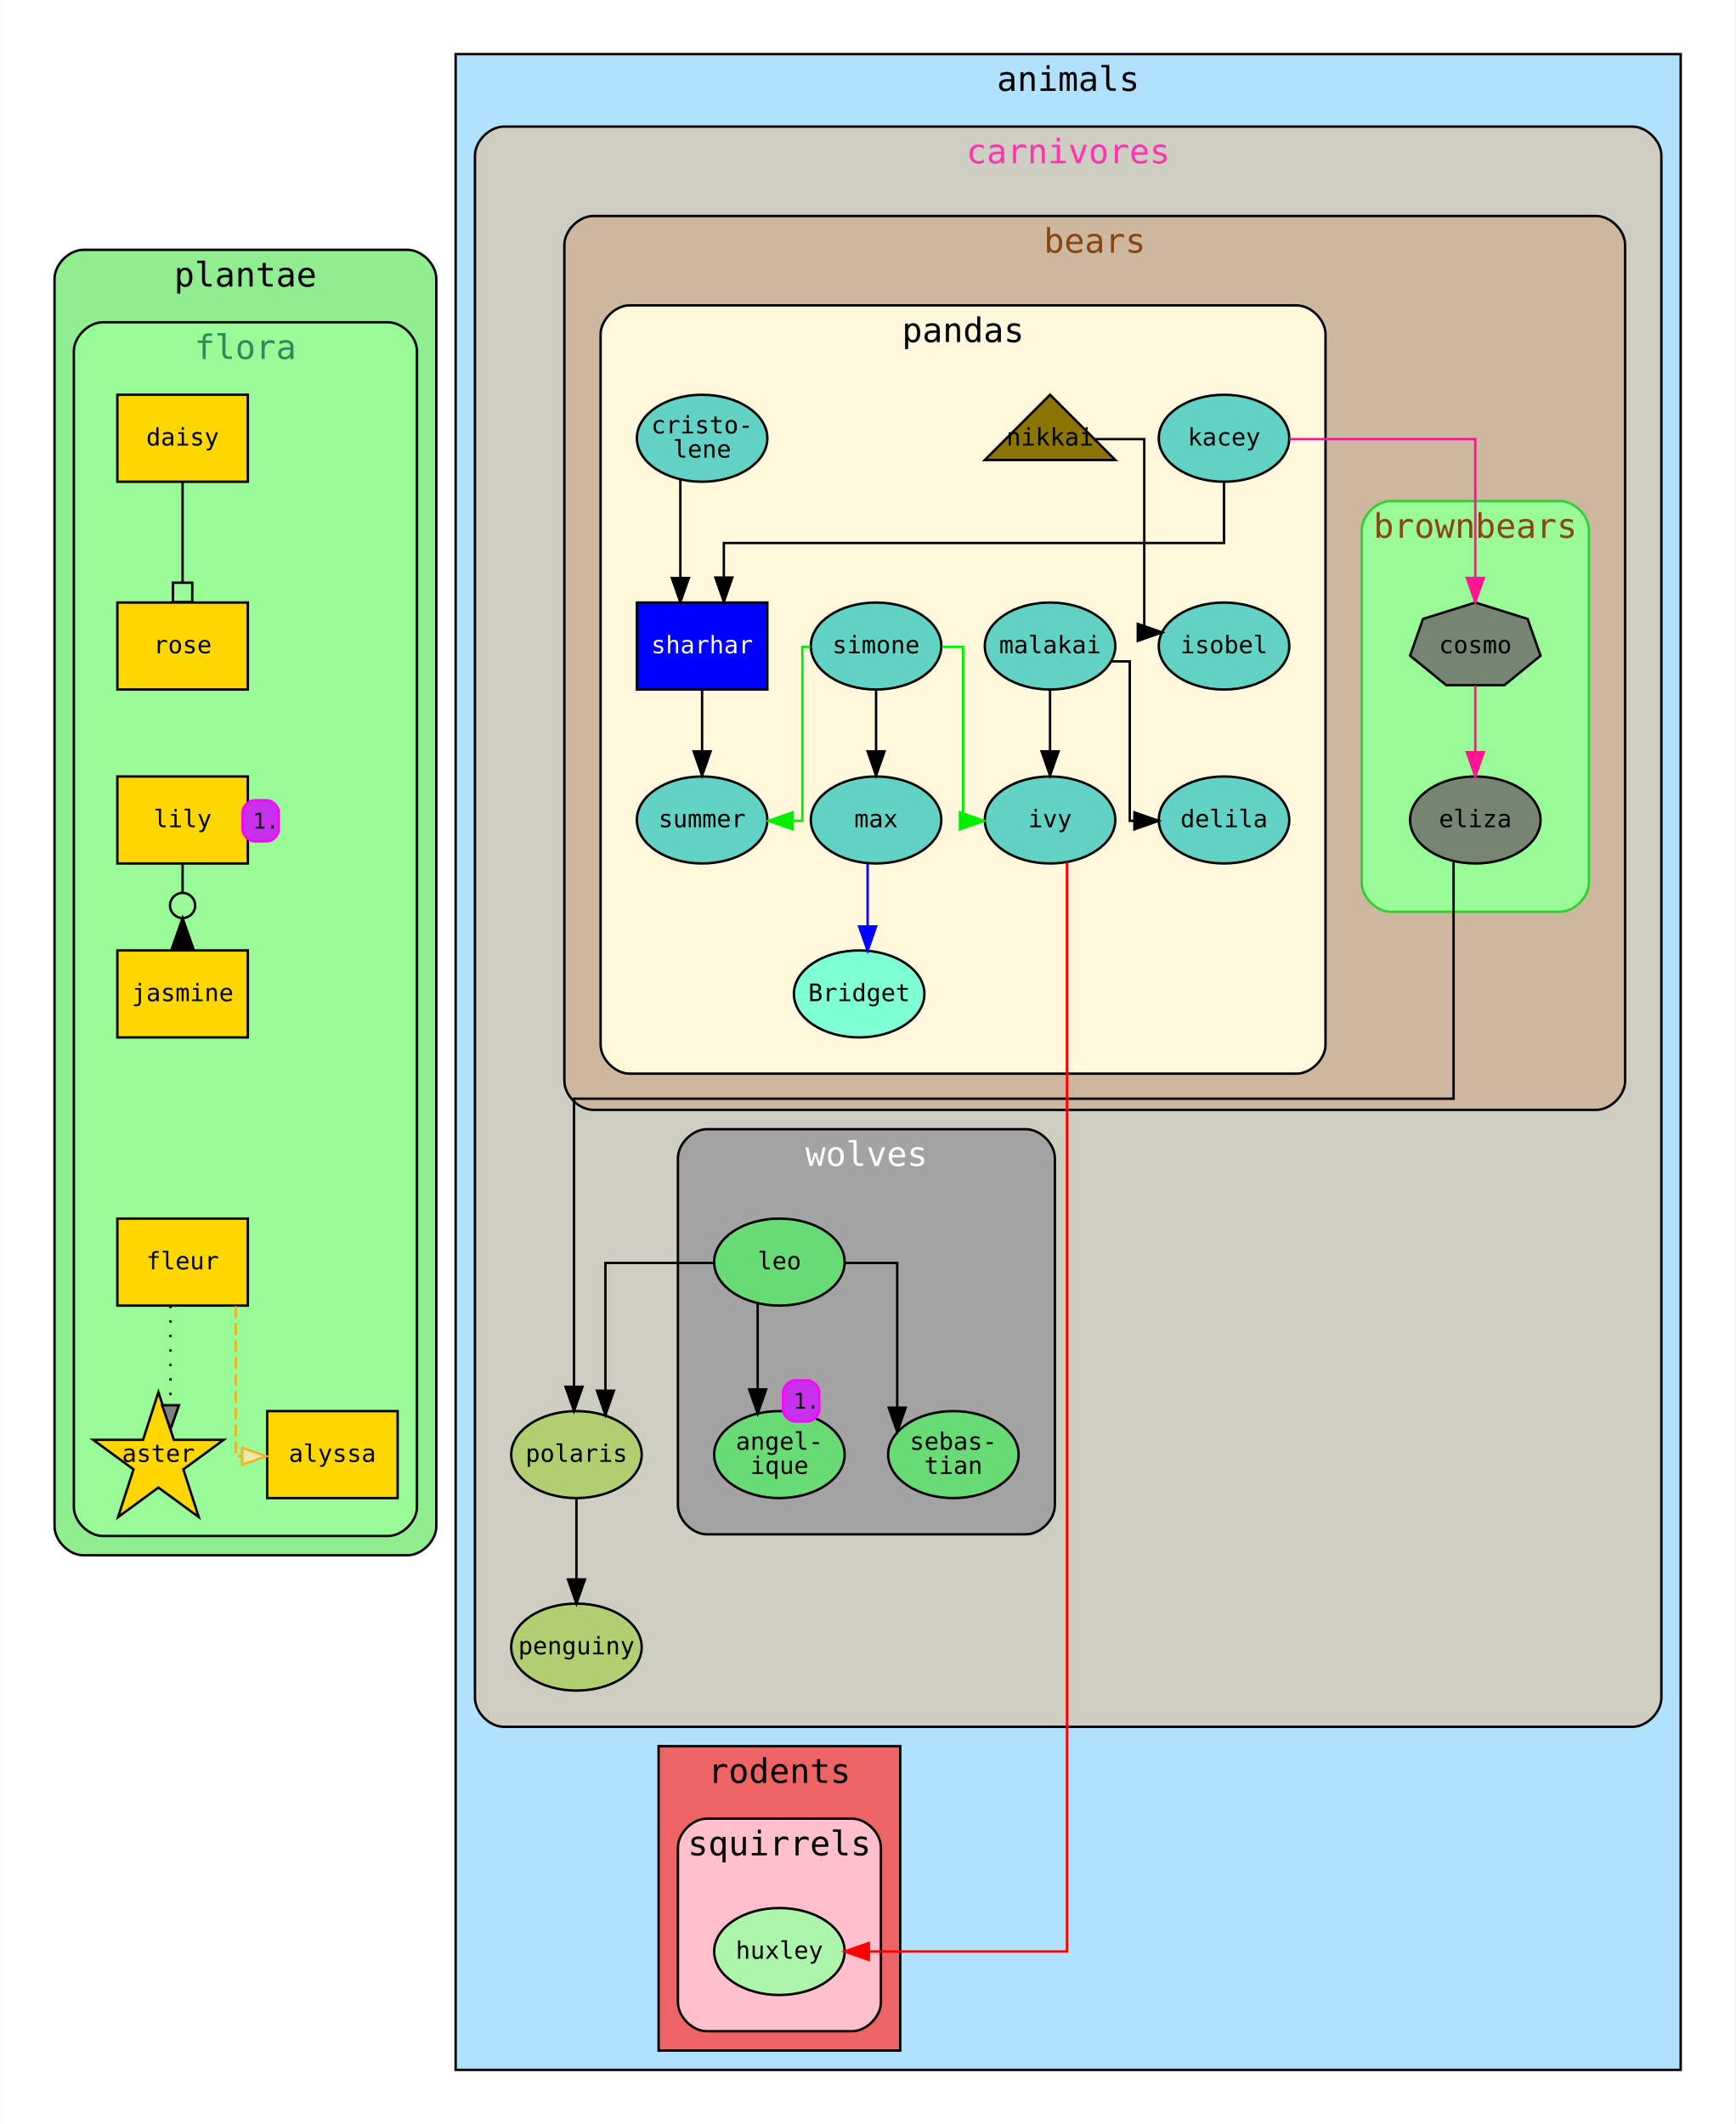
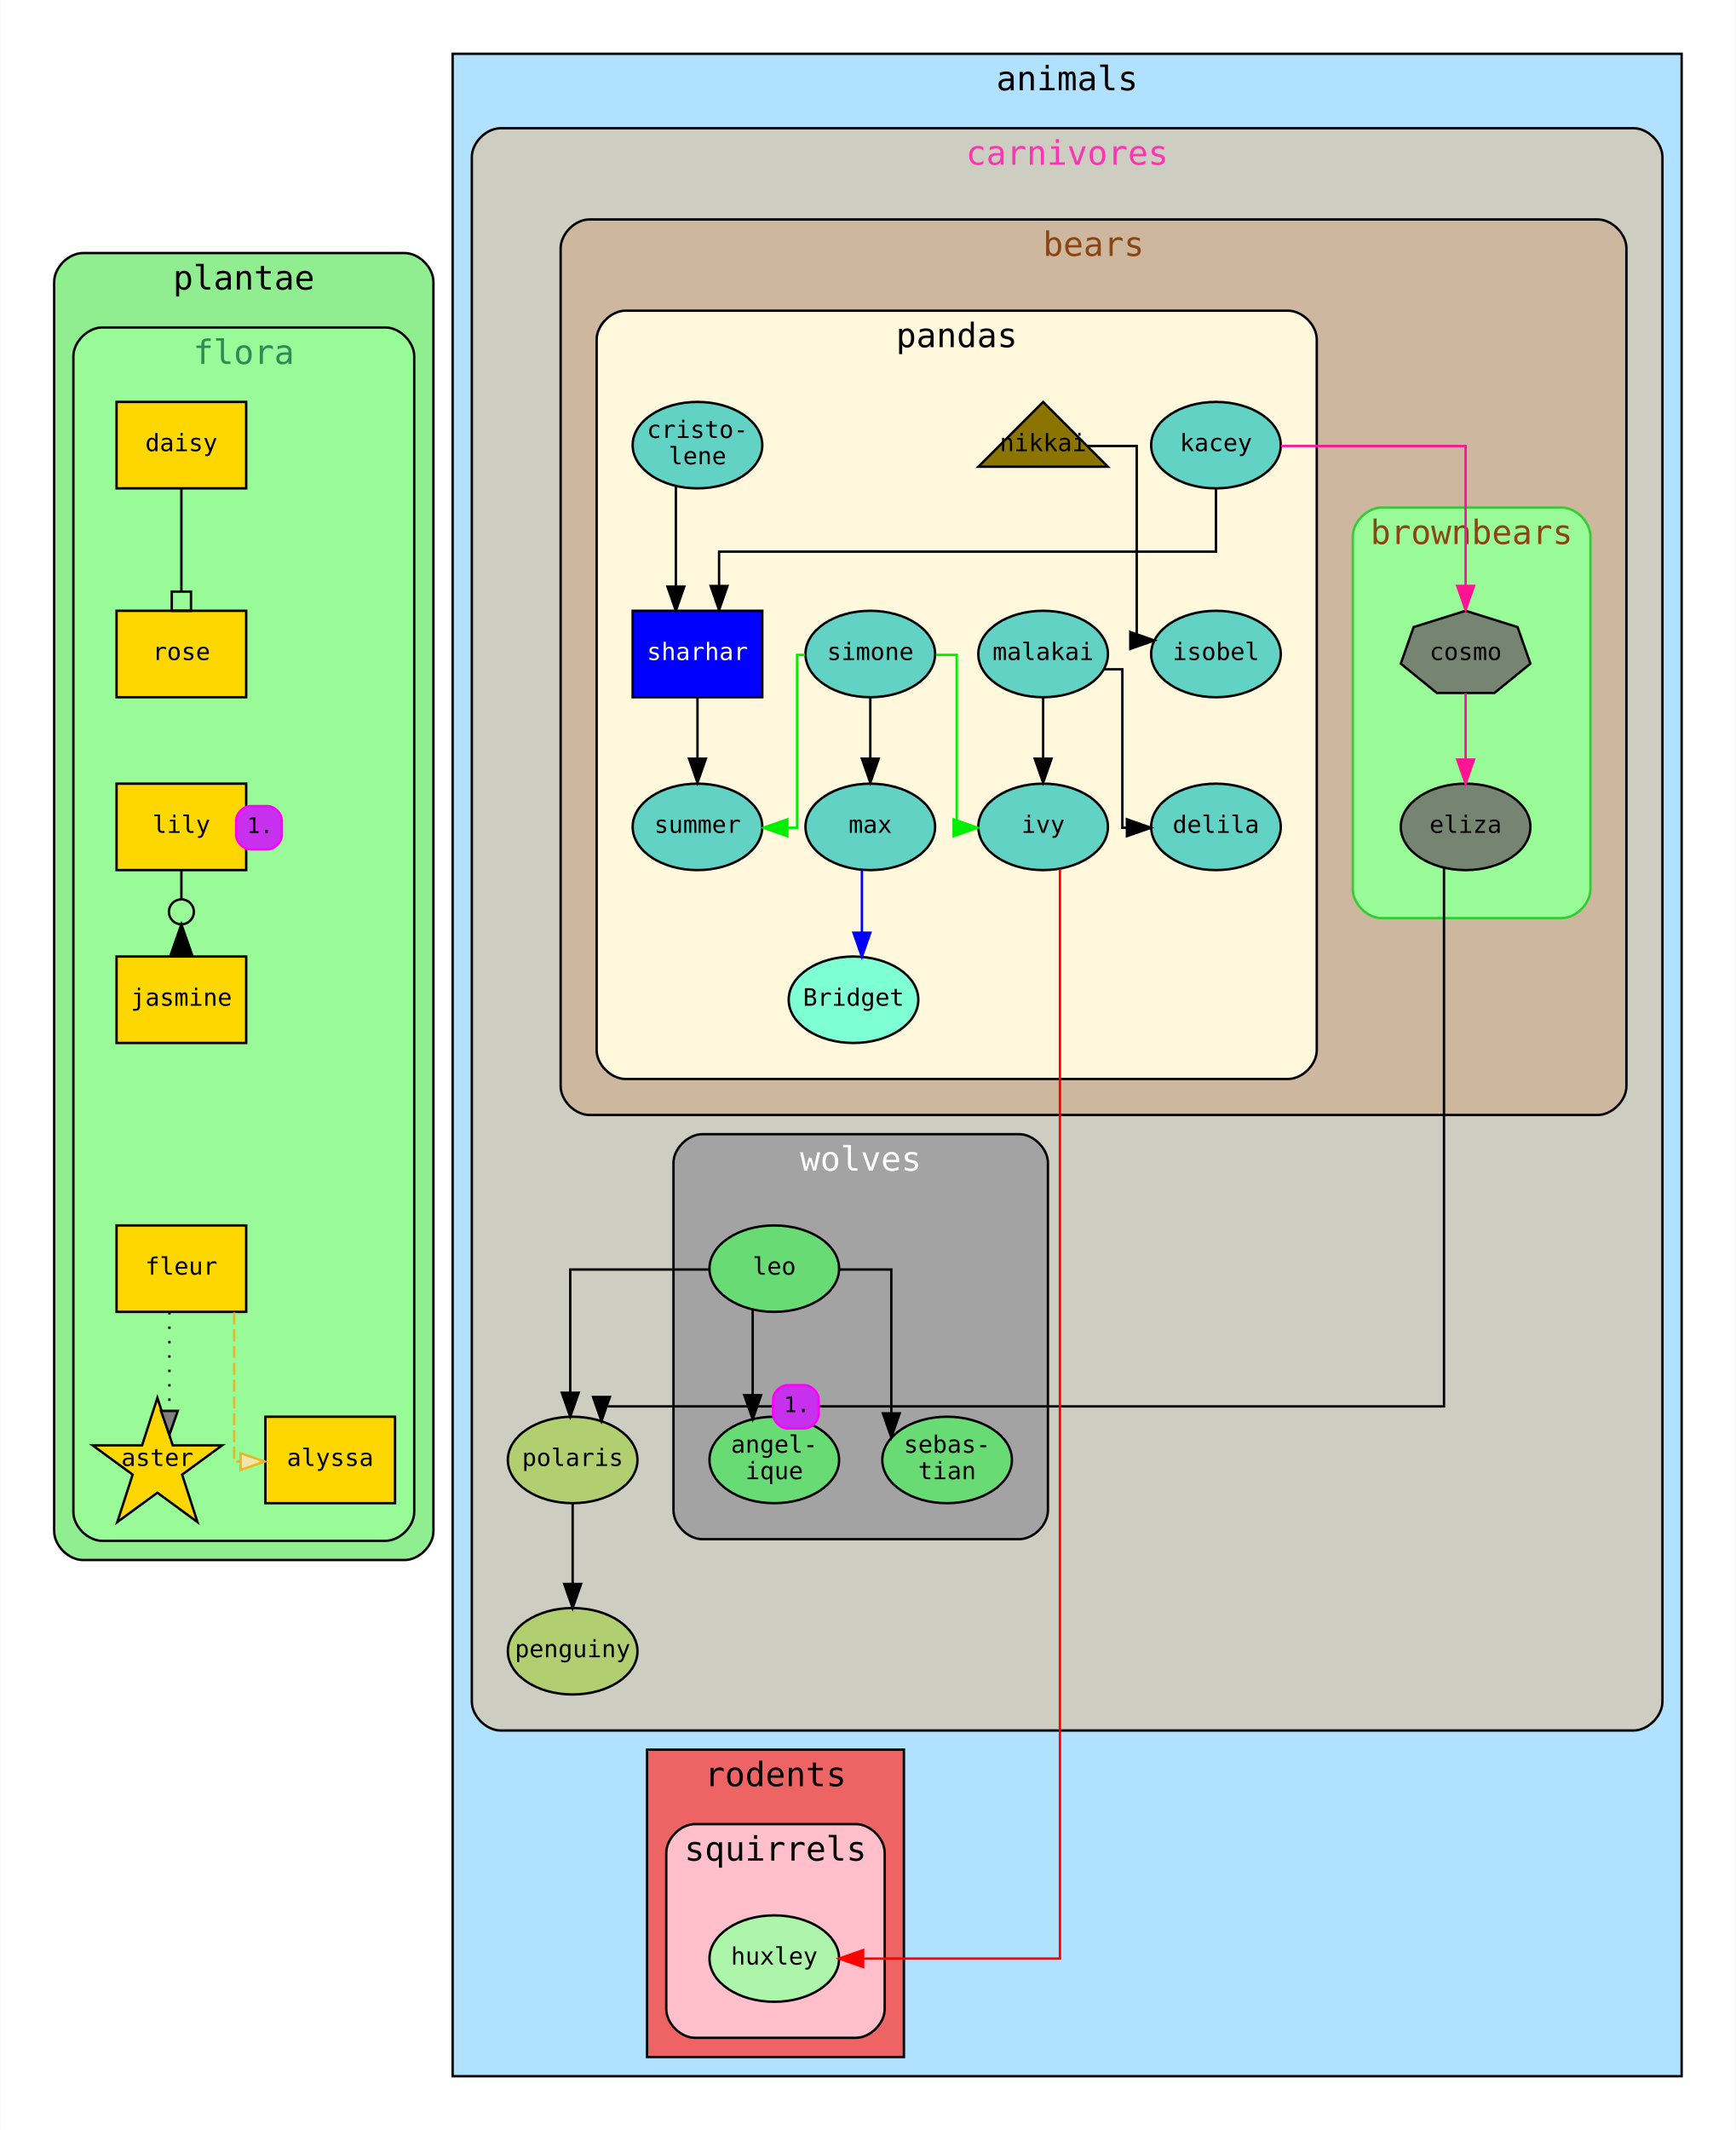
- <svg xmlns="http://www.w3.org/2000/svg" xmlns:xlink="http://www.w3.org/1999/xlink" width="718pt" height="879pt" viewBox="0.00 0.00 717.80 879.16">
-   <g id="graph0" class="graph" transform="scale(1 1) rotate(0) translate(14.4 864.76)">
-     <polygon fill="white" stroke="transparent" points="-14.4,14.4 -14.4,-864.76 703.4,-864.76 703.4,14.4 -14.4,14.4" />
+ <svg xmlns="http://www.w3.org/2000/svg" xmlns:xlink="http://www.w3.org/1999/xlink" width="723pt" height="887pt" viewBox="0.00 0.00 722.80 887.16">
+   <g id="graph0" class="graph" transform="scale(1 1) rotate(0) translate(14.4 872.76)">
+     <polygon fill="white" stroke="transparent" points="-14.4,14.4 -14.4,-872.76 708.4,-872.76 708.4,14.4 -14.4,14.4" />
    <g id="clust1" class="cluster">
-       <polygon fill="#b0e2ff" stroke="black" points="174,-8 174,-842.36 681,-842.36 681,-8 174,-8" />
-       <text text-anchor="middle" x="427.5" y="-827.16" font-family="Monospace" font-size="14.00">animals</text>
+       <polygon fill="#b0e2ff" stroke="black" points="174,-8 174,-850.36 686,-850.36 686,-8 174,-8" />
+       <text text-anchor="middle" x="430" y="-835.16" font-family="Monospace" font-size="14.00">animals</text>
    </g>
    <g id="clust2" class="cluster">
-       <path fill="#cdcdc1" stroke="black" d="M194,-150C194,-150 661,-150 661,-150 667,-150 673,-156 673,-162 673,-162 673,-800.36 673,-800.36 673,-806.36 667,-812.36 661,-812.36 661,-812.36 194,-812.36 194,-812.36 188,-812.36 182,-806.36 182,-800.36 182,-800.36 182,-162 182,-162 182,-156 188,-150 194,-150" />
-       <text text-anchor="middle" x="427.5" y="-797.16" font-family="Monospace" font-size="14.00" fill="#ff34b3">carnivores</text>
+       <path fill="#cdcdc1" stroke="black" d="M194,-152C194,-152 666,-152 666,-152 672,-152 678,-158 678,-164 678,-164 678,-807.36 678,-807.36 678,-813.36 672,-819.36 666,-819.36 666,-819.36 194,-819.36 194,-819.36 188,-819.36 182,-813.36 182,-807.36 182,-807.36 182,-164 182,-164 182,-158 188,-152 194,-152" />
+       <text text-anchor="middle" x="430" y="-804.16" font-family="Monospace" font-size="14.00" fill="#ff34b3">carnivores</text>
    </g>
    <g id="clust3" class="cluster">
-       <path fill="#cdb79e" stroke="black" d="M231,-405.36C231,-405.36 646,-405.36 646,-405.36 652,-405.36 658,-411.36 658,-417.36 658,-417.36 658,-763.36 658,-763.36 658,-769.36 652,-775.36 646,-775.36 646,-775.36 231,-775.36 231,-775.36 225,-775.36 219,-769.36 219,-763.36 219,-763.36 219,-417.36 219,-417.36 219,-411.36 225,-405.36 231,-405.36" />
-       <text text-anchor="middle" x="438.5" y="-760.16" font-family="Monospace" font-size="14.00" fill="#8b4513">bears</text>
+       <path fill="#cdb79e" stroke="black" d="M231,-408.36C231,-408.36 651,-408.36 651,-408.36 657,-408.36 663,-414.36 663,-420.36 663,-420.36 663,-769.36 663,-769.36 663,-775.36 657,-781.36 651,-781.36 651,-781.36 231,-781.36 231,-781.36 225,-781.36 219,-775.36 219,-769.36 219,-769.36 219,-420.36 219,-420.36 219,-414.36 225,-408.36 231,-408.36" />
+       <text text-anchor="middle" x="441" y="-766.16" font-family="Monospace" font-size="14.00" fill="#8b4513">bears</text>
    </g>
    <g id="clust4" class="cluster">
-       <path fill="#fff8dc" stroke="black" d="M246,-420.36C246,-420.36 522,-420.36 522,-420.36 528,-420.36 534,-426.36 534,-432.36 534,-432.36 534,-726.36 534,-726.36 534,-732.36 528,-738.36 522,-738.36 522,-738.36 246,-738.36 246,-738.36 240,-738.36 234,-732.36 234,-726.36 234,-726.36 234,-432.36 234,-432.36 234,-426.36 240,-420.36 246,-420.36" />
-       <text text-anchor="middle" x="384" y="-723.16" font-family="Monospace" font-size="14.00">pandas</text>
+       <path fill="#fff8dc" stroke="black" d="M246,-423.36C246,-423.36 522,-423.36 522,-423.36 528,-423.36 534,-429.36 534,-435.36 534,-435.36 534,-731.36 534,-731.36 534,-737.36 528,-743.36 522,-743.36 522,-743.36 246,-743.36 246,-743.36 240,-743.36 234,-737.36 234,-731.36 234,-731.36 234,-435.36 234,-435.36 234,-429.36 240,-423.36 246,-423.36" />
+       <text text-anchor="middle" x="384" y="-728.16" font-family="Monospace" font-size="14.00">pandas</text>
    </g>
    <g id="clust5" class="cluster">
-       <path fill="palegreen" stroke="limegreen" d="M561,-487.36C561,-487.36 631,-487.36 631,-487.36 637,-487.36 643,-493.36 643,-499.36 643,-499.36 643,-645.36 643,-645.36 643,-651.36 637,-657.36 631,-657.36 631,-657.36 561,-657.36 561,-657.36 555,-657.36 549,-651.36 549,-645.36 549,-645.36 549,-499.36 549,-499.36 549,-493.36 555,-487.36 561,-487.36" />
-       <text text-anchor="middle" x="596" y="-642.16" font-family="Monospace" font-size="14.00" fill="#8b4513">brownbears</text>
+       <path fill="palegreen" stroke="limegreen" d="M561,-490.36C561,-490.36 636,-490.36 636,-490.36 642,-490.36 648,-496.36 648,-502.36 648,-502.36 648,-649.36 648,-649.36 648,-655.36 642,-661.36 636,-661.36 636,-661.36 561,-661.36 561,-661.36 555,-661.36 549,-655.36 549,-649.36 549,-649.36 549,-502.36 549,-502.36 549,-496.36 555,-490.36 561,-490.36" />
+       <text text-anchor="middle" x="598.5" y="-646.16" font-family="Monospace" font-size="14.00" fill="#8b4513">brownbears</text>
    </g>
    <g id="clust6" class="cluster">
-       <path fill="#a3a3a3" stroke="black" d="M278,-229.68C278,-229.68 410,-229.68 410,-229.68 416,-229.68 422,-235.68 422,-241.68 422,-241.68 422,-385.36 422,-385.36 422,-391.36 416,-397.36 410,-397.36 410,-397.36 278,-397.36 278,-397.36 272,-397.36 266,-391.36 266,-385.36 266,-385.36 266,-241.68 266,-241.68 266,-235.68 272,-229.68 278,-229.68" />
-       <text text-anchor="middle" x="344" y="-382.16" font-family="Monospace" font-size="14.00" fill="white">wolves</text>
+       <path fill="#a3a3a3" stroke="black" d="M278,-231.68C278,-231.68 410,-231.68 410,-231.68 416,-231.68 422,-237.68 422,-243.68 422,-243.68 422,-388.36 422,-388.36 422,-394.36 416,-400.36 410,-400.36 410,-400.36 278,-400.36 278,-400.36 272,-400.36 266,-394.36 266,-388.36 266,-388.36 266,-243.68 266,-243.68 266,-237.68 272,-231.68 278,-231.68" />
+       <text text-anchor="middle" x="344" y="-385.16" font-family="Monospace" font-size="14.00" fill="white">wolves</text>
    </g>
    <g id="clust7" class="cluster">
-       <polygon fill="#ee6363" stroke="black" points="258,-16 258,-142 358,-142 358,-16 258,-16" />
-       <text text-anchor="middle" x="308" y="-126.8" font-family="Monospace" font-size="14.00">rodents</text>
+       <polygon fill="#ee6363" stroke="black" points="255,-16 255,-144 362,-144 362,-16 255,-16" />
+       <text text-anchor="middle" x="308.5" y="-128.8" font-family="Monospace" font-size="14.00">rodents</text>
    </g>
    <g id="clust8" class="cluster">
-       <path fill="pink" stroke="black" d="M278,-24C278,-24 338,-24 338,-24 344,-24 350,-30 350,-36 350,-36 350,-100 350,-100 350,-106 344,-112 338,-112 338,-112 278,-112 278,-112 272,-112 266,-106 266,-100 266,-100 266,-36 266,-36 266,-30 272,-24 278,-24" />
-       <text text-anchor="middle" x="308" y="-96.8" font-family="Monospace" font-size="14.00">squirrels</text>
+       <path fill="pink" stroke="black" d="M275,-24C275,-24 342,-24 342,-24 348,-24 354,-30 354,-36 354,-36 354,-101 354,-101 354,-107 348,-113 342,-113 342,-113 275,-113 275,-113 269,-113 263,-107 263,-101 263,-101 263,-36 263,-36 263,-30 269,-24 275,-24" />
+       <text text-anchor="middle" x="308.5" y="-97.8" font-family="Monospace" font-size="14.00">squirrels</text>
    </g>
    <g id="clust9" class="cluster">
-       <path fill="#90ee90" stroke="black" d="M20,-221C20,-221 154,-221 154,-221 160,-221 166,-227 166,-233 166,-233 166,-749.36 166,-749.36 166,-755.36 160,-761.36 154,-761.36 154,-761.36 20,-761.36 20,-761.36 14,-761.36 8,-755.36 8,-749.36 8,-749.36 8,-233 8,-233 8,-227 14,-221 20,-221" />
-       <text text-anchor="middle" x="87" y="-746.16" font-family="Monospace" font-size="14.00">plantae</text>
+       <path fill="#90ee90" stroke="black" d="M20,-223C20,-223 154,-223 154,-223 160,-223 166,-229 166,-235 166,-235 166,-755.36 166,-755.36 166,-761.36 160,-767.36 154,-767.36 154,-767.36 20,-767.36 20,-767.36 14,-767.36 8,-761.36 8,-755.36 8,-755.36 8,-235 8,-235 8,-229 14,-223 20,-223" />
+       <text text-anchor="middle" x="87" y="-752.16" font-family="Monospace" font-size="14.00">plantae</text>
    </g>
    <g id="clust10" class="cluster">
-       <path fill="palegreen" stroke="black" d="M28,-229C28,-229 146,-229 146,-229 152,-229 158,-235 158,-241 158,-241 158,-719.36 158,-719.36 158,-725.36 152,-731.36 146,-731.36 146,-731.36 28,-731.36 28,-731.36 22,-731.36 16,-725.36 16,-719.36 16,-719.36 16,-241 16,-241 16,-235 22,-229 28,-229" />
-       <text text-anchor="middle" x="87" y="-716.16" font-family="Monospace" font-size="14.00" fill="seagreen">flora</text>
+       <path fill="palegreen" stroke="black" d="M28,-231C28,-231 146,-231 146,-231 152,-231 158,-237 158,-243 158,-243 158,-724.36 158,-724.36 158,-730.36 152,-736.36 146,-736.36 146,-736.36 28,-736.36 28,-736.36 22,-736.36 16,-730.36 16,-724.36 16,-724.36 16,-243 16,-243 16,-237 22,-231 28,-231" />
+       <text text-anchor="middle" x="87" y="-721.16" font-family="Monospace" font-size="14.00" fill="seagreen">flora</text>
    </g>
    <g id="node1" class="node">
      <g id="a_node1">
        <a xlink:title=": " target="_blank">
-           <ellipse fill="#61d2c4" stroke="black" cx="492" cy="-525.36" rx="27" ry="18" />
-           <text text-anchor="middle" x="492" y="-522.36" font-family="Monospace" font-size="10.00">delila</text>
+           <ellipse fill="#61d2c4" stroke="black" cx="492" cy="-528.36" rx="27" ry="18" />
+           <text text-anchor="middle" x="492" y="-525.86" font-family="Monospace" font-size="10.00">delila</text>
        </a>
      </g>
    </g>
    <g id="node2" class="node">
      <g id="a_node2">
        <a xlink:title=": " target="_blank">
-           <polygon fill="gold" stroke="black" points="78,-268.78 57.37,-268.78 51,-288.54 44.63,-268.78 24,-268.78 40.69,-256.57 34.31,-236.82 51,-249.03 67.69,-236.82 61.31,-256.57 78,-268.78" />
-           <text text-anchor="middle" x="51" y="-259.68" font-family="Monospace" font-size="10.00">aster</text>
+           <polygon fill="gold" stroke="black" points="78,-270.78 57.37,-270.78 51,-290.54 44.63,-270.78 24,-270.78 40.69,-258.57 34.31,-238.82 51,-251.03 67.69,-238.82 61.31,-258.57 78,-270.78" />
+           <text text-anchor="middle" x="51" y="-262.18" font-family="Monospace" font-size="10.00">aster</text>
        </a>
      </g>
    </g>
    <g id="node3" class="node">
      <g id="a_node3">
        <a xlink:title=": " target="_blank">
-           <ellipse fill="#b1ce71" stroke="black" cx="224" cy="-183" rx="27" ry="18" />
-           <text text-anchor="middle" x="224" y="-180" font-family="Monospace" font-size="10.00">penguiny</text>
+           <ellipse fill="#b1ce71" stroke="black" cx="224" cy="-185" rx="27" ry="18" />
+           <text text-anchor="middle" x="224" y="-182.5" font-family="Monospace" font-size="10.00">penguiny</text>
        </a>
      </g>
    </g>
    <g id="node4" class="node">
      <g id="a_node4">
        <a xlink:title=": " target="_blank">
          <ellipse fill="#acf5ab" stroke="black" cx="308" cy="-57" rx="27" ry="18" />
-           <text text-anchor="middle" x="308" y="-54" font-family="Monospace" font-size="10.00">huxley</text>
+           <text text-anchor="middle" x="308" y="-54.5" font-family="Monospace" font-size="10.00">huxley</text>
        </a>
      </g>
    </g>
    <g id="node5" class="node">
      <g id="a_node5">
        <a xlink:title=": " target="_blank">
-           <polygon fill="gold" stroke="black" points="88,-471.36 34,-471.36 34,-435.36 88,-435.36 88,-471.36" />
-           <text text-anchor="middle" x="61" y="-450.36" font-family="Monospace" font-size="10.00">jasmine</text>
+           <polygon fill="gold" stroke="black" points="88,-474.36 34,-474.36 34,-438.36 88,-438.36 88,-474.36" />
+           <text text-anchor="middle" x="61" y="-453.86" font-family="Monospace" font-size="10.00">jasmine</text>
        </a>
      </g>
    </g>
    <g id="node16" class="node">
      <g id="a_node16">
        <a xlink:title=": " target="_blank">
-           <polygon fill="gold" stroke="black" points="88,-360.36 34,-360.36 34,-324.36 88,-324.36 88,-360.36" />
-           <text text-anchor="middle" x="61" y="-339.36" font-family="Monospace" font-size="10.00">fleur</text>
+           <polygon fill="gold" stroke="black" points="88,-362.36 34,-362.36 34,-326.36 88,-326.36 88,-362.36" />
+           <text text-anchor="middle" x="61" y="-341.86" font-family="Monospace" font-size="10.00">fleur</text>
        </a>
      </g>
    </g>
    <g id="node6" class="node">
      <g id="a_node6">
        <a xlink:title=": " target="_blank">
-           <polygon fill="#8b7500" stroke="black" points="420,-701.36 393,-674.36 447,-674.36 420,-701.36" />
-           <text text-anchor="middle" x="420" y="-680.36" font-family="Monospace" font-size="10.00">nikkai</text>
+           <polygon fill="#8b7500" stroke="black" points="420,-705.36 393,-678.36 447,-678.36 420,-705.36" />
+           <text text-anchor="middle" x="420" y="-684.86" font-family="Monospace" font-size="10.00">nikkai</text>
        </a>
      </g>
    </g>
    <g id="node18" class="node">
      <g id="a_node18">
        <a xlink:title=": " target="_blank">
-           <ellipse fill="#61d2c4" stroke="black" cx="492" cy="-597.36" rx="27" ry="18" />
-           <text text-anchor="middle" x="492" y="-594.36" font-family="Monospace" font-size="10.00">isobel</text>
+           <ellipse fill="#61d2c4" stroke="black" cx="492" cy="-600.36" rx="27" ry="18" />
+           <text text-anchor="middle" x="492" y="-597.86" font-family="Monospace" font-size="10.00">isobel</text>
        </a>
      </g>
    </g>
    <g id="edge5" class="edge">
-       <path fill="none" stroke="black" d="M438.59,-683C448.63,-683 459,-683 459,-683 459,-683 459,-603 459,-603 459,-603 459.73,-603 459.73,-603" />
-       <polygon fill="black" stroke="black" points="456.32,-606.5 466.32,-603 456.32,-599.5 456.32,-606.5" />
+       <path fill="none" stroke="black" d="M438.59,-687C448.63,-687 459,-687 459,-687 459,-687 459,-606 459,-606 459,-606 459.73,-606 459.73,-606" />
+       <polygon fill="black" stroke="black" points="456.32,-609.5 466.32,-606 456.32,-602.5 456.32,-609.5" />
    </g>
    <g id="node7" class="node">
      <g id="a_node7">
        <a xlink:title=": " target="_blank">
-           <ellipse fill="#68db75" stroke="black" cx="380" cy="-262.68" rx="27" ry="18" />
-           <text text-anchor="middle" x="380" y="-264.68" font-family="Monospace" font-size="10.00">sebas-</text>
-           <text text-anchor="middle" x="380" y="-254.68" font-family="Monospace" font-size="10.00">tian</text>
+           <ellipse fill="#68db75" stroke="black" cx="380" cy="-264.68" rx="27" ry="18" />
+           <text text-anchor="middle" x="380" y="-267.68" font-family="Monospace" font-size="10.00">sebas-</text>
+           <text text-anchor="middle" x="380" y="-256.68" font-family="Monospace" font-size="10.00">tian</text>
        </a>
      </g>
    </g>
    <g id="node8" class="node">
      <g id="a_node8">
        <a xlink:title=": " target="_blank">
-           <ellipse fill="#768572" stroke="black" cx="596" cy="-525.36" rx="27" ry="18" />
-           <text text-anchor="middle" x="596" y="-522.36" font-family="Monospace" font-size="10.00">eliza</text>
+           <ellipse fill="#768572" stroke="black" cx="596" cy="-528.36" rx="27" ry="18" />
+           <text text-anchor="middle" x="596" y="-525.86" font-family="Monospace" font-size="10.00">eliza</text>
        </a>
      </g>
    </g>
    <g id="node19" class="node">
      <g id="a_node19">
        <a xlink:title=": " target="_blank">
-           <ellipse fill="#b1ce71" stroke="black" cx="224" cy="-262.68" rx="27" ry="18" />
-           <text text-anchor="middle" x="224" y="-259.68" font-family="Monospace" font-size="10.00">polaris</text>
+           <ellipse fill="#b1ce71" stroke="black" cx="224" cy="-264.68" rx="27" ry="18" />
+           <text text-anchor="middle" x="224" y="-262.18" font-family="Monospace" font-size="10.00">polaris</text>
        </a>
      </g>
    </g>
    <g id="edge7" class="edge">
-       <path fill="none" stroke="black" d="M587,-508.34C587,-476.25 587,-410 587,-410 587,-410 223,-410 223,-410 223,-410 223,-290.74 223,-290.74" />
-       <polygon fill="black" stroke="black" points="226.5,-290.74 223,-280.74 219.5,-290.74 226.5,-290.74" />
+       <path fill="none" stroke="black" d="M587,-511.39C587,-456.45 587,-287 587,-287 587,-287 236,-287 236,-287 236,-287 236,-286.39 236,-286.39" />
+       <polygon fill="black" stroke="black" points="239.5,-290.9 236,-280.9 232.5,-290.9 239.5,-290.9" />
    </g>
    <g id="node9" class="node">
      <g id="a_node9">
        <a xlink:title=": " target="_blank">
-           <ellipse fill="#61d2c4" stroke="black" cx="420" cy="-597.36" rx="27" ry="18" />
-           <text text-anchor="middle" x="420" y="-594.36" font-family="Monospace" font-size="10.00">malakai</text>
+           <ellipse fill="#61d2c4" stroke="black" cx="420" cy="-600.36" rx="27" ry="18" />
+           <text text-anchor="middle" x="420" y="-597.86" font-family="Monospace" font-size="10.00">malakai</text>
        </a>
      </g>
    </g>
    <g id="edge10" class="edge">
-       <path fill="none" stroke="black" d="M445.35,-591C449.78,-591 453,-591 453,-591 453,-591 453,-525 453,-525 453,-525 454.91,-525 454.91,-525" />
-       <polygon fill="black" stroke="black" points="454.91,-528.5 464.91,-525 454.91,-521.5 454.91,-528.5" />
+       <path fill="none" stroke="black" d="M445.35,-594C449.78,-594 453,-594 453,-594 453,-594 453,-528 453,-528 453,-528 454.91,-528 454.91,-528" />
+       <polygon fill="black" stroke="black" points="454.91,-531.5 464.91,-528 454.91,-524.5 454.91,-531.5" />
    </g>
    <g id="node27" class="node">
      <g id="a_node27">
        <a xlink:title=": " target="_blank">
-           <ellipse fill="#61d2c4" stroke="black" cx="420" cy="-525.36" rx="27" ry="18" />
-           <text text-anchor="middle" x="420" y="-522.36" font-family="Monospace" font-size="10.00">ivy</text>
+           <ellipse fill="#61d2c4" stroke="black" cx="420" cy="-528.36" rx="27" ry="18" />
+           <text text-anchor="middle" x="420" y="-525.86" font-family="Monospace" font-size="10.00">ivy</text>
        </a>
      </g>
    </g>
    <g id="edge9" class="edge">
-       <path fill="none" stroke="black" d="M420,-579.19C420,-579.19 420,-553.77 420,-553.77" />
-       <polygon fill="black" stroke="black" points="423.5,-553.77 420,-543.77 416.5,-553.77 423.5,-553.77" />
+       <path fill="none" stroke="black" d="M420,-582.19C420,-582.19 420,-556.77 420,-556.77" />
+       <polygon fill="black" stroke="black" points="423.5,-556.77 420,-546.77 416.5,-556.77 423.5,-556.77" />
    </g>
    <g id="node10" class="node">
      <g id="a_node10">
        <a xlink:title=": " target="_blank">
-           <ellipse fill="#61d2c4" stroke="black" cx="348" cy="-525.36" rx="27" ry="18" />
-           <text text-anchor="middle" x="348" y="-522.36" font-family="Monospace" font-size="10.00">max</text>
+           <ellipse fill="#61d2c4" stroke="black" cx="348" cy="-528.36" rx="27" ry="18" />
+           <text text-anchor="middle" x="348" y="-525.86" font-family="Monospace" font-size="10.00">max</text>
        </a>
      </g>
    </g>
    <g id="node11" class="node">
      <g id="a_node11">
        <a xlink:title=": " target="_blank">
-           <ellipse fill="aquamarine" stroke="black" cx="341" cy="-453.36" rx="27" ry="18" />
-           <text text-anchor="middle" x="341" y="-450.36" font-family="Monospace" font-size="10.00">Bridget</text>
+           <ellipse fill="aquamarine" stroke="black" cx="341" cy="-456.36" rx="27" ry="18" />
+           <text text-anchor="middle" x="341" y="-453.86" font-family="Monospace" font-size="10.00">Bridget</text>
        </a>
      </g>
    </g>
    <g id="edge11" class="edge">
-       <path fill="none" stroke="blue" d="M344.5,-507.19C344.5,-507.19 344.5,-481.27 344.5,-481.27" />
-       <polygon fill="blue" stroke="blue" points="348,-481.27 344.5,-471.27 341,-481.27 348,-481.27" />
+       <path fill="none" stroke="blue" d="M344.5,-510.19C344.5,-510.19 344.5,-484.27 344.5,-484.27" />
+       <polygon fill="blue" stroke="blue" points="348,-484.27 344.5,-474.27 341,-484.27 348,-484.27" />
    </g>
    <g id="node24" class="node">
      <g id="a_node24">
        <a xlink:title=": " target="_blank">
-           <ellipse fill="#68db75" stroke="black" cx="308" cy="-342.36" rx="27" ry="18" />
-           <text text-anchor="middle" x="308" y="-339.36" font-family="Monospace" font-size="10.00">leo</text>
+           <ellipse fill="#68db75" stroke="black" cx="308" cy="-344.36" rx="27" ry="18" />
+           <text text-anchor="middle" x="308" y="-341.86" font-family="Monospace" font-size="10.00">leo</text>
        </a>
      </g>
    </g>
    <g id="node12" class="node">
      <g id="a_node12">
        <a xlink:title=": " target="_blank">
-           <ellipse fill="#61d2c4" stroke="black" cx="348" cy="-597.36" rx="27" ry="18" />
-           <text text-anchor="middle" x="348" y="-594.36" font-family="Monospace" font-size="10.00">simone</text>
+           <ellipse fill="#61d2c4" stroke="black" cx="348" cy="-600.36" rx="27" ry="18" />
+           <text text-anchor="middle" x="348" y="-597.86" font-family="Monospace" font-size="10.00">simone</text>
        </a>
      </g>
    </g>
    <g id="edge17" class="edge">
-       <path fill="none" stroke="black" d="M348,-579.19C348,-579.19 348,-553.77 348,-553.77" />
-       <polygon fill="black" stroke="black" points="351.5,-553.77 348,-543.77 344.5,-553.77 351.5,-553.77" />
+       <path fill="none" stroke="black" d="M348,-582.19C348,-582.19 348,-556.77 348,-556.77" />
+       <polygon fill="black" stroke="black" points="351.5,-556.77 348,-546.77 344.5,-556.77 351.5,-556.77" />
    </g>
    <g id="node26" class="node">
      <g id="a_node26">
        <a xlink:title=": " target="_blank">
-           <ellipse fill="#61d2c4" stroke="black" cx="276" cy="-525.36" rx="27" ry="18" />
-           <text text-anchor="middle" x="276" y="-522.36" font-family="Monospace" font-size="10.00">summer</text>
+           <ellipse fill="#61d2c4" stroke="black" cx="276" cy="-528.36" rx="27" ry="18" />
+           <text text-anchor="middle" x="276" y="-525.86" font-family="Monospace" font-size="10.00">summer</text>
        </a>
      </g>
    </g>
    <g id="edge15" class="edge">
-       <path fill="none" stroke="#00ee00" d="M320.76,-597C318.76,-597 317.5,-597 317.5,-597 317.5,-597 317.5,-525 317.5,-525 317.5,-525 313.45,-525 313.45,-525" />
-       <polygon fill="#00ee00" stroke="#00ee00" points="313.45,-521.5 303.45,-525 313.45,-528.5 313.45,-521.5" />
+       <path fill="none" stroke="#00ee00" d="M320.76,-600C318.76,-600 317.5,-600 317.5,-600 317.5,-600 317.5,-528 317.5,-528 317.5,-528 313.45,-528 313.45,-528" />
+       <polygon fill="#00ee00" stroke="#00ee00" points="313.45,-524.5 303.45,-528 313.45,-531.5 313.45,-524.5" />
    </g>
    <g id="edge16" class="edge">
-       <path fill="none" stroke="#00ee00" d="M375.29,-597C380.31,-597 384,-597 384,-597 384,-597 384,-525 384,-525 384,-525 384.87,-525 384.87,-525" />
-       <polygon fill="#00ee00" stroke="#00ee00" points="382.71,-528.5 392.71,-525 382.71,-521.5 382.71,-528.5" />
+       <path fill="none" stroke="#00ee00" d="M375.29,-600C380.31,-600 384,-600 384,-600 384,-600 384,-528 384,-528 384,-528 384.87,-528 384.87,-528" />
+       <polygon fill="#00ee00" stroke="#00ee00" points="382.71,-531.5 392.71,-528 382.71,-524.5 382.71,-531.5" />
    </g>
    <g id="node13" class="node">
      <g id="a_node13">
        <a xlink:title=": " target="_blank">
-           <polygon fill="#768572" stroke="black" points="623,-593.35 617.65,-608.58 596,-615.36 574.35,-608.58 569,-593.35 583.98,-581.14 608.02,-581.14 623,-593.35" />
-           <text text-anchor="middle" x="596" y="-594.36" font-family="Monospace" font-size="10.00">cosmo</text>
+           <polygon fill="#768572" stroke="black" points="623,-596.35 617.65,-611.58 596,-618.36 574.35,-611.58 569,-596.35 583.98,-584.14 608.02,-584.14 623,-596.35" />
+           <text text-anchor="middle" x="596" y="-597.86" font-family="Monospace" font-size="10.00">cosmo</text>
        </a>
      </g>
    </g>
    <g id="edge18" class="edge">
-       <path fill="none" stroke="deeppink" d="M596,-581.02C596,-581.02 596,-553.4 596,-553.4" />
-       <polygon fill="deeppink" stroke="deeppink" points="599.5,-553.4 596,-543.4 592.5,-553.4 599.5,-553.4" />
+       <path fill="none" stroke="deeppink" d="M596,-584.02C596,-584.02 596,-556.4 596,-556.4" />
+       <polygon fill="deeppink" stroke="deeppink" points="599.5,-556.4 596,-546.4 592.5,-556.4 599.5,-556.4" />
    </g>
    <g id="node14" class="node">
      <g id="a_node14">
        <a xlink:title=": " target="_blank">
-           <ellipse fill="#61d2c4" stroke="black" cx="276" cy="-683.36" rx="27" ry="18" />
-           <text text-anchor="middle" x="276" y="-685.36" font-family="Monospace" font-size="10.00">cristo-</text>
-           <text text-anchor="middle" x="276" y="-675.36" font-family="Monospace" font-size="10.00">lene</text>
+           <ellipse fill="#61d2c4" stroke="black" cx="276" cy="-687.36" rx="27" ry="18" />
+           <text text-anchor="middle" x="276" y="-690.36" font-family="Monospace" font-size="10.00">cristo-</text>
+           <text text-anchor="middle" x="276" y="-679.36" font-family="Monospace" font-size="10.00">lene</text>
        </a>
      </g>
    </g>
    <g id="node15" class="node">
      <g id="a_node15">
        <a xlink:title=": " target="_blank">
-           <polygon fill="blue" stroke="black" points="303,-615.36 249,-615.36 249,-579.36 303,-579.36 303,-615.36" />
-           <text text-anchor="middle" x="276" y="-594.36" font-family="Monospace" font-size="10.00" fill="white">sharhar</text>
+           <polygon fill="blue" stroke="black" points="303,-618.36 249,-618.36 249,-582.36 303,-582.36 303,-618.36" />
+           <text text-anchor="middle" x="276" y="-597.86" font-family="Monospace" font-size="10.00" fill="white">sharhar</text>
        </a>
      </g>
    </g>
    <g id="edge20" class="edge">
-       <path fill="none" stroke="black" d="M267,-666.37C267,-666.37 267,-625.5 267,-625.5" />
-       <polygon fill="black" stroke="black" points="270.5,-625.5 267,-615.5 263.5,-625.5 270.5,-625.5" />
+       <path fill="none" stroke="black" d="M267,-670.17C267,-670.17 267,-628.41 267,-628.41" />
+       <polygon fill="black" stroke="black" points="270.5,-628.41 267,-618.41 263.5,-628.41 270.5,-628.41" />
    </g>
    <g id="edge21" class="edge">
-       <path fill="none" stroke="black" d="M276,-579.19C276,-579.19 276,-553.77 276,-553.77" />
-       <polygon fill="black" stroke="black" points="279.5,-553.77 276,-543.77 272.5,-553.77 279.5,-553.77" />
+       <path fill="none" stroke="black" d="M276,-582.19C276,-582.19 276,-556.77 276,-556.77" />
+       <polygon fill="black" stroke="black" points="279.5,-556.77 276,-546.77 272.5,-556.77 279.5,-556.77" />
    </g>
    <g id="edge22" class="edge">
-       <path fill="none" stroke="black" stroke-dasharray="1,5" d="M56,-324.28C56,-324.28 56,-283.12 56,-283.12" />
-       <polygon fill="gray" stroke="black" points="59.5,-283.12 56,-273.12 52.5,-283.12 59.5,-283.12" />
+       <path fill="none" stroke="black" stroke-dasharray="1,5" d="M56,-326.28C56,-326.28 56,-285.12 56,-285.12" />
+       <polygon fill="gray" stroke="black" points="59.5,-285.12 56,-275.12 52.5,-285.12 59.5,-285.12" />
    </g>
    <g id="node17" class="node">
      <g id="a_node17">
        <a xlink:title=": " target="_blank">
-           <polygon fill="gold" stroke="black" points="150,-280.68 96,-280.68 96,-244.68 150,-244.68 150,-280.68" />
-           <text text-anchor="middle" x="123" y="-259.68" font-family="Monospace" font-size="10.00">alyssa</text>
+           <polygon fill="gold" stroke="black" points="150,-282.68 96,-282.68 96,-246.68 150,-246.68 150,-282.68" />
+           <text text-anchor="middle" x="123" y="-262.18" font-family="Monospace" font-size="10.00">alyssa</text>
        </a>
      </g>
    </g>
    <g id="edge23" class="edge">
-       <path fill="none" stroke="#eeb422" stroke-dasharray="5,2" d="M83,-324.12C83,-300.41 83,-262 83,-262 83,-262 85.66,-262 85.66,-262" />
-       <polygon fill="palegoldenrod" stroke="#eeb422" points="85.66,-265.5 95.66,-262 85.66,-258.5 85.66,-265.5" />
+       <path fill="none" stroke="#eeb422" stroke-dasharray="5,2" d="M83,-326.12C83,-302.41 83,-264 83,-264 83,-264 85.66,-264 85.66,-264" />
+       <polygon fill="palegoldenrod" stroke="#eeb422" points="85.66,-267.5 95.66,-264 85.66,-260.5 85.66,-267.5" />
    </g>
    <g id="edge24" class="edge">
-       <path fill="none" stroke="black" d="M224,-244.6C224,-244.6 224,-211.01 224,-211.01" />
-       <polygon fill="black" stroke="black" points="227.5,-211.01 224,-201.01 220.5,-211.01 227.5,-211.01" />
+       <path fill="none" stroke="black" d="M224,-246.6C224,-246.6 224,-213.01 224,-213.01" />
+       <polygon fill="black" stroke="black" points="227.5,-213.01 224,-203.01 220.5,-213.01 227.5,-213.01" />
    </g>
    <g id="node20" class="node">
      <g id="a_node20">
        <a xlink:title=": " target="_blank">
-           <polygon fill="gold" stroke="black" points="88,-615.36 34,-615.36 34,-579.36 88,-579.36 88,-615.36" />
-           <text text-anchor="middle" x="61" y="-594.36" font-family="Monospace" font-size="10.00">rose</text>
+           <polygon fill="gold" stroke="black" points="88,-618.36 34,-618.36 34,-582.36 88,-582.36 88,-618.36" />
+           <text text-anchor="middle" x="61" y="-597.86" font-family="Monospace" font-size="10.00">rose</text>
        </a>
      </g>
    </g>
    <g id="node23" class="node">
      <g id="a_node23">
        <a xlink:title=": " target="_blank">
-           <polygon fill="gold" stroke="black" points="88,-543.36 34,-543.36 34,-507.36 88,-507.36 88,-543.36" />
-           <text text-anchor="middle" x="61" y="-522.36" font-family="Monospace" font-size="10.00">lily</text>
+           <polygon fill="gold" stroke="black" points="88,-546.36 34,-546.36 34,-510.36 88,-510.36 88,-546.36" />
+           <text text-anchor="middle" x="61" y="-525.86" font-family="Monospace" font-size="10.00">lily</text>
        </a>
      </g>
    </g>
    <g id="node21" class="node">
      <g id="a_node21">
        <a xlink:title=": " target="_blank">
-           <ellipse fill="#68db75" stroke="black" cx="308" cy="-262.68" rx="27" ry="18" />
-           <text text-anchor="middle" x="308" y="-264.68" font-family="Monospace" font-size="10.00">angel-</text>
-           <text text-anchor="middle" x="308" y="-254.68" font-family="Monospace" font-size="10.00">ique</text>
+           <ellipse fill="#68db75" stroke="black" cx="308" cy="-264.68" rx="27" ry="18" />
+           <text text-anchor="middle" x="308" y="-267.68" font-family="Monospace" font-size="10.00">angel-</text>
+           <text text-anchor="middle" x="308" y="-256.68" font-family="Monospace" font-size="10.00">ique</text>
        </a>
      </g>
    </g>
    <g id="edge29" class="edge">
-       <path fill="none" stroke="transparent" stroke-dasharray="1,5" d="M317,-279.89C317,-282.31 317,-284 317,-284 317,-284 210,-284 210,-284 210,-284 210,-525 210,-525 210,-525 98.33,-525 98.33,-525" />
-       <polygon fill="transparent" stroke="transparent" points="98.33,-521.5 88.33,-525 98.33,-528.5 98.33,-521.5" />
-       <path fill="#c731ed" stroke="transparent" d="M90.83,-516.5C90.83,-516.5 95.83,-516.5 95.83,-516.5 98.33,-516.5 100.83,-519 100.83,-521.5 100.83,-521.5 100.83,-528.5 100.83,-528.5 100.83,-531 98.33,-533.5 95.83,-533.5 95.83,-533.5 90.83,-533.5 90.83,-533.5 88.33,-533.5 85.83,-531 85.83,-528.5 85.83,-528.5 85.83,-521.5 85.83,-521.5 85.83,-519 88.33,-516.5 90.83,-516.5" />
-       <text text-anchor="start" x="90.08" y="-521.8" font-family="Monospace" font-size="9.00">1.</text>
-       <path fill="none" stroke="magenta" d="M90.83,-516.5C90.83,-516.5 95.83,-516.5 95.83,-516.5 98.33,-516.5 100.83,-519 100.83,-521.5 100.83,-521.5 100.83,-528.5 100.83,-528.5 100.83,-531 98.33,-533.5 95.83,-533.5 95.83,-533.5 90.83,-533.5 90.83,-533.5 88.33,-533.5 85.83,-531 85.83,-528.5 85.83,-528.5 85.83,-521.5 85.83,-521.5 85.83,-519 88.33,-516.5 90.83,-516.5" />
-       <path fill="#c731ed" stroke="transparent" d="M314.5,-276.39C314.5,-276.39 319.5,-276.39 319.5,-276.39 322,-276.39 324.5,-278.89 324.5,-281.39 324.5,-281.39 324.5,-288.39 324.5,-288.39 324.5,-290.89 322,-293.39 319.5,-293.39 319.5,-293.39 314.5,-293.39 314.5,-293.39 312,-293.39 309.5,-290.89 309.5,-288.39 309.5,-288.39 309.5,-281.39 309.5,-281.39 309.5,-278.89 312,-276.39 314.5,-276.39" />
-       <text text-anchor="start" x="313.75" y="-281.69" font-family="Monospace" font-size="9.00">1.</text>
-       <path fill="none" stroke="magenta" d="M314.5,-276.39C314.5,-276.39 319.5,-276.39 319.5,-276.39 322,-276.39 324.5,-278.89 324.5,-281.39 324.5,-281.39 324.5,-288.39 324.5,-288.39 324.5,-290.89 322,-293.39 319.5,-293.39 319.5,-293.39 314.5,-293.39 314.5,-293.39 312,-293.39 309.5,-290.89 309.5,-288.39 309.5,-288.39 309.5,-281.39 309.5,-281.39 309.5,-278.89 312,-276.39 314.5,-276.39" />
+       <path fill="none" stroke="transparent" stroke-dasharray="1,5" d="M317,-281.82C317,-283.73 317,-285 317,-285 317,-285 210,-285 210,-285 210,-285 210,-528 210,-528 210,-528 98.33,-528 98.33,-528" />
+       <polygon fill="transparent" stroke="transparent" points="98.33,-524.5 88.33,-528 98.33,-531.5 98.33,-524.5" />
+       <path fill="#c731ed" stroke="transparent" d="M89.83,-519C89.83,-519 96.83,-519 96.83,-519 99.83,-519 102.83,-522 102.83,-525 102.83,-525 102.83,-531 102.83,-531 102.83,-534 99.83,-537 96.83,-537 96.83,-537 89.83,-537 89.83,-537 86.83,-537 83.83,-534 83.83,-531 83.83,-531 83.83,-525 83.83,-525 83.83,-522 86.83,-519 89.83,-519" />
+       <text text-anchor="start" x="88.33" y="-525.8" font-family="Monospace" font-size="9.00">1.</text>
+       <path fill="none" stroke="magenta" d="M89.83,-519C89.83,-519 96.83,-519 96.83,-519 99.83,-519 102.83,-522 102.83,-525 102.83,-525 102.83,-531 102.83,-531 102.83,-534 99.83,-537 96.83,-537 96.83,-537 89.83,-537 89.83,-537 86.83,-537 83.83,-534 83.83,-531 83.83,-531 83.83,-525 83.83,-525 83.83,-522 86.83,-519 89.83,-519" />
+       <path fill="#c731ed" stroke="transparent" d="M313.5,-277.82C313.5,-277.82 320.5,-277.82 320.5,-277.82 323.5,-277.82 326.5,-280.82 326.5,-283.82 326.5,-283.82 326.5,-289.82 326.5,-289.82 326.5,-292.82 323.5,-295.82 320.5,-295.82 320.5,-295.82 313.5,-295.82 313.5,-295.82 310.5,-295.82 307.5,-292.82 307.5,-289.82 307.5,-289.82 307.5,-283.82 307.5,-283.82 307.5,-280.82 310.5,-277.82 313.5,-277.82" />
+       <text text-anchor="start" x="312" y="-284.62" font-family="Monospace" font-size="9.00">1.</text>
+       <path fill="none" stroke="magenta" d="M313.5,-277.82C313.5,-277.82 320.5,-277.82 320.5,-277.82 323.5,-277.82 326.5,-280.82 326.5,-283.82 326.5,-283.82 326.5,-289.82 326.5,-289.82 326.5,-292.82 323.5,-295.82 320.5,-295.82 320.5,-295.82 313.5,-295.82 313.5,-295.82 310.5,-295.82 307.5,-292.82 307.5,-289.82 307.5,-289.82 307.5,-283.82 307.5,-283.82 307.5,-280.82 310.5,-277.82 313.5,-277.82" />
    </g>
    <g id="node22" class="node">
      <g id="a_node22">
        <a xlink:title=": " target="_blank">
-           <ellipse fill="#61d2c4" stroke="black" cx="492" cy="-683.36" rx="27" ry="18" />
-           <text text-anchor="middle" x="492" y="-680.36" font-family="Monospace" font-size="10.00">kacey</text>
+           <ellipse fill="#61d2c4" stroke="black" cx="492" cy="-687.36" rx="27" ry="18" />
+           <text text-anchor="middle" x="492" y="-684.86" font-family="Monospace" font-size="10.00">kacey</text>
        </a>
      </g>
    </g>
    <g id="edge31" class="edge">
-       <path fill="none" stroke="deeppink" d="M519.05,-683C549.87,-683 596,-683 596,-683 596,-683 596,-625.52 596,-625.52" />
-       <polygon fill="deeppink" stroke="deeppink" points="599.5,-625.52 596,-615.52 592.5,-625.52 599.5,-625.52" />
+       <path fill="none" stroke="deeppink" d="M519.05,-687C549.87,-687 596,-687 596,-687 596,-687 596,-628.73 596,-628.73" />
+       <polygon fill="deeppink" stroke="deeppink" points="599.5,-628.73 596,-618.73 592.5,-628.73 599.5,-628.73" />
    </g>
    <g id="edge32" class="edge">
-       <path fill="none" stroke="black" d="M492,-665.22C492,-653.34 492,-640 492,-640 492,-640 285,-640 285,-640 285,-640 285,-625.69 285,-625.69" />
-       <polygon fill="black" stroke="black" points="288.5,-625.69 285,-615.69 281.5,-625.69 288.5,-625.69" />
+       <path fill="none" stroke="black" d="M492,-669.32C492,-657.03 492,-643 492,-643 492,-643 285,-643 285,-643 285,-643 285,-628.69 285,-628.69" />
+       <polygon fill="black" stroke="black" points="288.5,-628.69 285,-618.69 281.5,-628.69 288.5,-628.69" />
    </g>
    <g id="edge33" class="edge">
-       <path fill="none" stroke="black" d="M61,-507.19C61,-507.19 61,-495.17 61,-495.17" />
-       <polygon fill="black" stroke="black" points="65.55,-471.77 61,-484.77 56.45,-471.77 65.55,-471.77" />
-       <ellipse fill="none" stroke="black" cx="61" cy="-489.97" rx="5.2" ry="5.2" />
+       <path fill="none" stroke="black" d="M61,-510.19C61,-510.19 61,-498.17 61,-498.17" />
+       <polygon fill="black" stroke="black" points="65.55,-474.77 61,-487.77 56.45,-474.77 65.55,-474.77" />
+       <ellipse fill="none" stroke="black" cx="61" cy="-492.97" rx="5.2" ry="5.2" />
    </g>
    <g id="edge36" class="edge">
-       <path fill="none" stroke="black" d="M335.23,-342C346.39,-342 356.75,-342 356.75,-342 356.75,-342 356.75,-282.09 356.75,-282.09" />
-       <polygon fill="black" stroke="black" points="360.25,-282.09 356.75,-272.09 353.25,-282.09 360.25,-282.09" />
+       <path fill="none" stroke="black" d="M335.23,-344C346.39,-344 356.75,-344 356.75,-344 356.75,-344 356.75,-284.09 356.75,-284.09" />
+       <polygon fill="black" stroke="black" points="360.25,-284.09 356.75,-274.09 353.25,-284.09 360.25,-284.09" />
    </g>
    <g id="edge34" class="edge">
-       <path fill="none" stroke="black" d="M280.78,-342C260.39,-342 236,-342 236,-342 236,-342 236,-289.11 236,-289.11" />
-       <polygon fill="black" stroke="black" points="239.5,-289.11 236,-279.11 232.5,-289.11 239.5,-289.11" />
+       <path fill="none" stroke="black" d="M280.64,-344C255.79,-344 223,-344 223,-344 223,-344 223,-292.68 223,-292.68" />
+       <polygon fill="black" stroke="black" points="226.5,-292.68 223,-282.68 219.5,-292.68 226.5,-292.68" />
    </g>
    <g id="edge35" class="edge">
-       <path fill="none" stroke="black" d="M299,-325.07C299,-325.07 299,-289.66 299,-289.66" />
-       <polygon fill="black" stroke="black" points="302.5,-289.66 299,-279.66 295.5,-289.66 302.5,-289.66" />
+       <path fill="none" stroke="black" d="M299,-327.07C299,-327.07 299,-291.66 299,-291.66" />
+       <polygon fill="black" stroke="black" points="302.5,-291.66 299,-281.66 295.5,-291.66 302.5,-291.66" />
    </g>
    <g id="node25" class="node">
      <g id="a_node25">
        <a xlink:title=": " target="_blank">
-           <polygon fill="gold" stroke="black" points="88,-701.36 34,-701.36 34,-665.36 88,-665.36 88,-701.36" />
-           <text text-anchor="middle" x="61" y="-680.36" font-family="Monospace" font-size="10.00">daisy</text>
+           <polygon fill="gold" stroke="black" points="88,-705.36 34,-705.36 34,-669.36 88,-669.36 88,-705.36" />
+           <text text-anchor="middle" x="61" y="-684.86" font-family="Monospace" font-size="10.00">daisy</text>
        </a>
      </g>
    </g>
    <g id="edge37" class="edge">
-       <path fill="none" stroke="black" d="M61,-665.12C61,-665.12 61,-625.57 61,-625.57" />
-       <polygon fill="none" stroke="black" points="57,-615.57 65,-615.57 65,-623.57 57,-623.57 57,-615.57" />
-       <polyline fill="none" stroke="black" points="61,-623.57 61,-625.57 " />
+       <path fill="none" stroke="black" d="M61,-669.33C61,-669.33 61,-628.36 61,-628.36" />
+       <polygon fill="none" stroke="black" points="57,-618.36 65,-618.36 65,-626.36 57,-626.36 57,-618.36" />
+       <polyline fill="none" stroke="black" points="61,-626.36 61,-628.36 " />
    </g>
    <g id="edge42" class="edge">
-       <path fill="none" stroke="red" d="M427,-507.85C427,-422.83 427,-57 427,-57 427,-57 345,-57 345,-57" />
+       <path fill="none" stroke="red" d="M427,-510.74C427,-425.17 427,-57 427,-57 427,-57 345,-57 345,-57" />
      <polygon fill="red" stroke="red" points="345,-53.5 335,-57 345,-60.5 345,-53.5" />
    </g>
  </g>
</svg>
